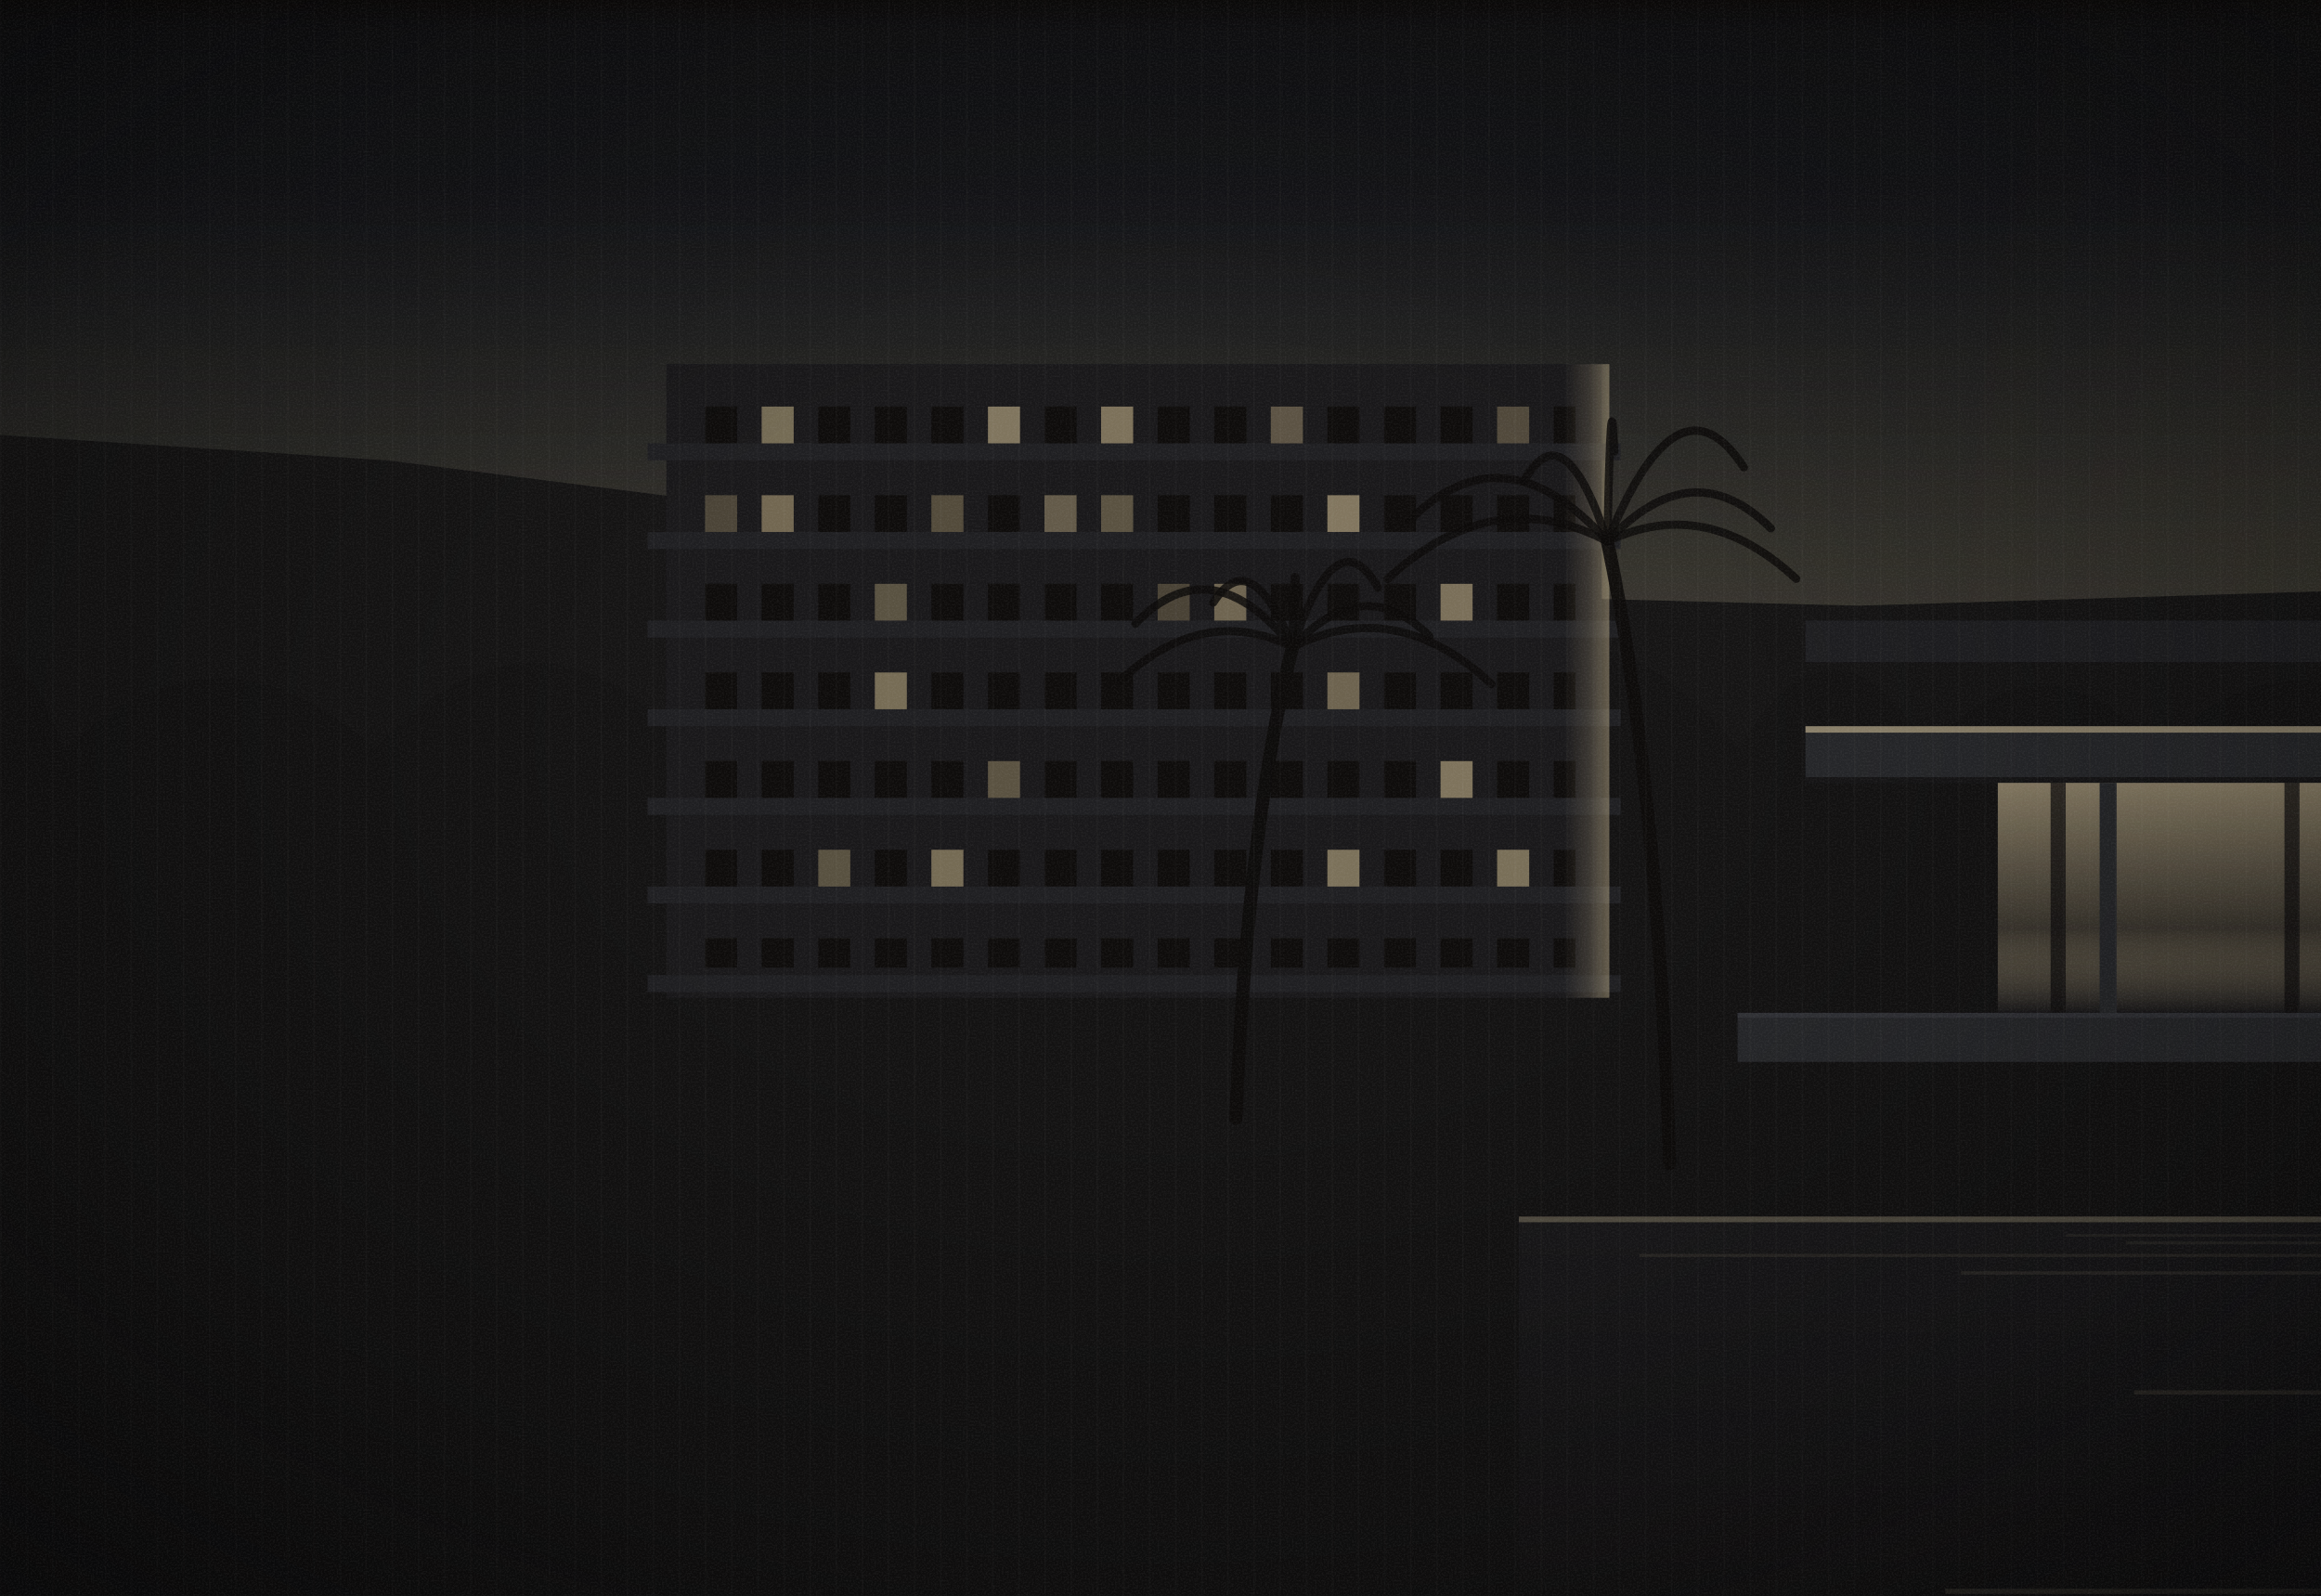
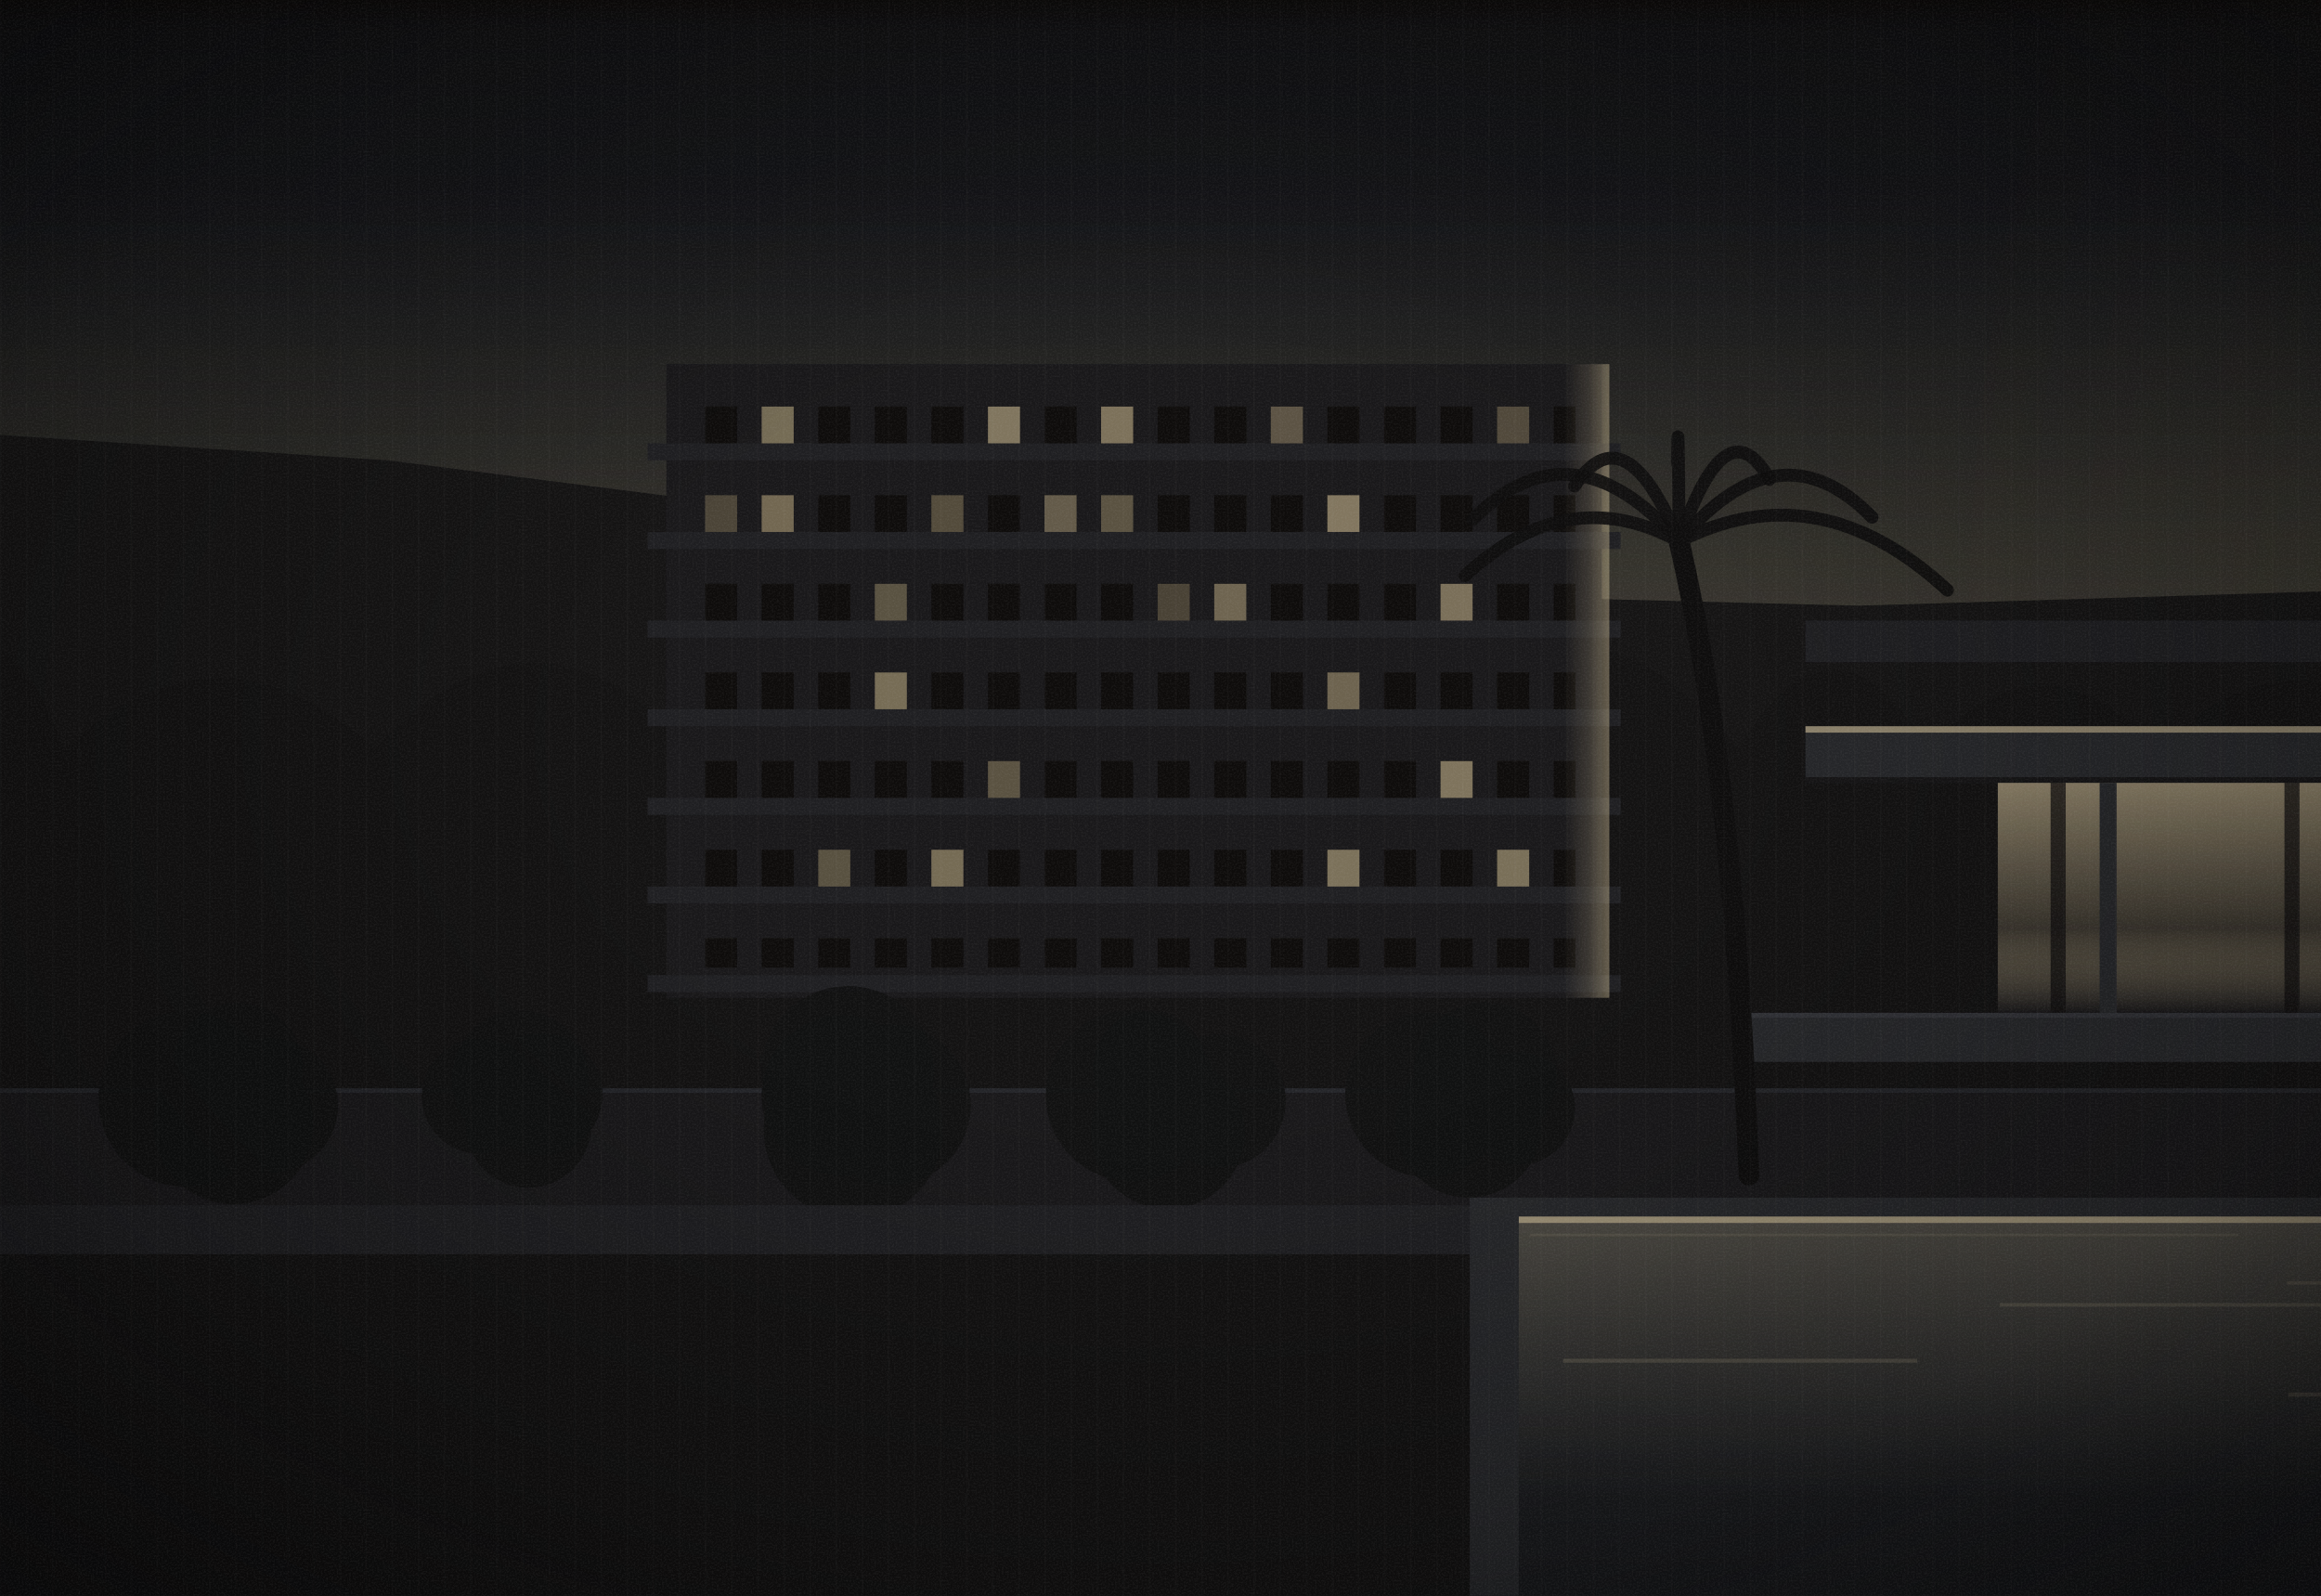
<svg xmlns="http://www.w3.org/2000/svg" width="1600" height="1100" viewBox="0 0 1600 1100" preserveAspectRatio="xMidYMid slice" role="img" aria-labelledby="luxofy-gallery-02-title">
  <defs>
    <linearGradient id="luxofy-gallery-02-ground" gradientUnits="userSpaceOnUse" x1="0" y1="820" x2="0" y2="2900">
      <stop offset="0" stop-color="#0e0f12" />
      <stop offset="0.42" stop-color="#131418" />
      <stop offset="1" stop-color="#131418" />
    </linearGradient>
    <pattern id="luxofy-gallery-02-winblk" x="182" y="670" width="30" height="47" patternUnits="userSpaceOnUse">
      <rect x="6.5" y="12.5" width="17" height="22" fill="#060607" fill-opacity="0.9" />
    </pattern>
    <linearGradient id="luxofy-gallery-02-blkrim" gradientUnits="userSpaceOnUse" x1="644" y1="0" x2="668" y2="0">
      <stop offset="0" stop-color="#e5d3a8" stop-opacity="0" />
      <stop offset="0.55" stop-color="#e5d3a8" stop-opacity="0.16" />
      <stop offset="1" stop-color="#e5d3a8" stop-opacity="0.4" />
    </linearGradient>
    <linearGradient id="luxofy-gallery-02-interior" gradientUnits="userSpaceOnUse" x1="0" y1="876" x2="0" y2="1004">
      <stop offset="0" stop-color="#e5d3a8" stop-opacity="0.624" />
      <stop offset="0.65" stop-color="#e5d3a8" stop-opacity="0.2" />
      <stop offset="1" stop-color="#131418" stop-opacity="0.9" />
    </linearGradient>
    <linearGradient id="luxofy-gallery-02-stonerim" gradientUnits="userSpaceOnUse" x1="1576" y1="0" x2="1602" y2="0">
      <stop offset="0" stop-color="#e5d3a8" stop-opacity="0" />
      <stop offset="0.55" stop-color="#e5d3a8" stop-opacity="0.248" />
      <stop offset="1" stop-color="#e5d3a8" stop-opacity="0.62" />
    </linearGradient>
    <clipPath id="luxofy-gallery-02-poolclip">
      <rect x="620" y="1112" width="1320" height="408" />
    </clipPath>
    <linearGradient id="luxofy-gallery-02-pool" gradientUnits="userSpaceOnUse" x1="0" y1="1112" x2="0" y2="1520">
-       <stop offset="0" stop-color="#131418" stop-opacity="1" />
-       <stop offset="0.5" stop-color="#0e0f12" stop-opacity="1" />
-       <stop offset="1" stop-color="#0a0a0c" stop-opacity="1" />
+       <stop offset="0" stop-color="#1c2026" stop-opacity="1" />
+       <stop offset="0.42" stop-color="#14171c" stop-opacity="1" />
+       <stop offset="1" stop-color="#0b0c10" stop-opacity="1" />
+     </linearGradient>
+     <linearGradient id="luxofy-gallery-02-sheen" gradientUnits="userSpaceOnUse" x1="0" y1="1112" x2="0" y2="1262">
+       <stop offset="0" stop-color="#e5d3a8" stop-opacity="0.22" />
+       <stop offset="1" stop-color="#e5d3a8" stop-opacity="0" />
+     </linearGradient>
+     <linearGradient id="luxofy-gallery-02-approach" gradientUnits="userSpaceOnUse" x1="0" y1="1150" x2="0" y2="1600">
+       <stop offset="0" stop-color="#191b20" stop-opacity="0.5" />
+       <stop offset="0.55" stop-color="#212429" stop-opacity="0.85" />
+       <stop offset="1" stop-color="#2b2f36" stop-opacity="0.9" />
    </linearGradient>
    <linearGradient id="luxofy-gallery-02-sky" gradientUnits="userSpaceOnUse" x1="0" y1="0" x2="0" y2="1100">
      <stop offset="0" stop-color="#060607" />
      <stop offset="0.02" stop-color="#0a0c11" />
      <stop offset="0.417" stop-color="#151b23" />
      <stop offset="1" stop-color="#090a0d" />
    </linearGradient>
    <radialGradient id="luxofy-gallery-02-glow" gradientUnits="userSpaceOnUse" cx="2789" cy="440.8" r="1472">
      <stop offset="0" stop-color="#c9a961" stop-opacity="0.26" />
      <stop offset="0.3" stop-color="#c9a961" stop-opacity="0.109" />
      <stop offset="0.66" stop-color="#c9a961" stop-opacity="0.031" />
      <stop offset="1" stop-color="#c9a961" stop-opacity="0" />
    </radialGradient>
    <linearGradient id="luxofy-gallery-02-haze" gradientUnits="userSpaceOnUse" x1="0" y1="129" x2="0" y2="635">
      <stop offset="0" stop-color="#c9a961" stop-opacity="0" />
      <stop offset="0.62" stop-color="#c9a961" stop-opacity="0.18" />
      <stop offset="0.82" stop-color="#c9a961" stop-opacity="0.09" />
      <stop offset="1" stop-color="#c9a961" stop-opacity="0" />
    </linearGradient>
    <pattern id="luxofy-gallery-02-grid" width="18" height="18" patternUnits="userSpaceOnUse">
      <rect x="0" y="0" width="1" height="18" fill="#f5f3ee" fill-opacity="0.5" />
    </pattern>
    <radialGradient id="luxofy-gallery-02-vignette" cx="0.5" cy="0.46" r="0.78">
      <stop offset="0.3" stop-color="#000000" stop-opacity="0" />
      <stop offset="0.68" stop-color="#000000" stop-opacity="0.26" />
      <stop offset="1" stop-color="#060607" stop-opacity="0.82" />
    </radialGradient>
    <filter id="luxofy-gallery-02-grain" x="-2%" y="-2%" width="104%" height="104%" color-interpolation-filters="sRGB">
      <feTurbulence type="fractalNoise" baseFrequency="0.82" numOctaves="3" seed="11" stitchTiles="stitch" result="noise" />
      <feColorMatrix in="noise" type="matrix" values="0 0 0 0 1 0 0 0 0 1 0 0 0 0 1 0.9 0 0 0 -0.36" />
    </filter>
  </defs>
  <rect x="0" y="0" width="1600" height="1100" fill="url(#luxofy-gallery-02-sky)" />
  <rect x="0" y="0" width="1600" height="1100" fill="url(#luxofy-gallery-02-glow)" />
  <rect x="0" y="0" width="1600" height="1100" fill="url(#luxofy-gallery-02-haze)" />
  <g transform="translate(241 -607) scale(1.3)">
-     <polygon points="-1800,710.58 -1540,708.51 -1280,714.14 -1020,704.06 -760,679.02 -500,677.03 -240,694 20,711.04 280,743.98 540,781.35 800,788.11 1060,780.06 1320,779.1 1580,769.57 1840,762.42 2100,780.05 2360,793.34 2620,782.08 2880,767.79 3140,744.82 3400,703.44 3660,679.48 3920,684.31 4180,689.04 4440,697.94 4660,2900 -1800,2900" fill="#0e0f12" />
+     <polygon points="-1800,710.6 -1540,708.5 -1280,714.1 -1020,704.1 -760,679 -500,677 -240,694 20,711 280,744 540,781.4 800,788.1 1060,780.1 1320,779.1 1580,769.6 1840,762.4 2100,780.1 2360,793.3 2620,782.1 2880,767.8 3140,744.8 3400,703.4 3660,679.5 3920,684.3 4180,689 4440,697.9 4660,2900 -1800,2900" fill="#0e0f12" />
    <rect x="-1800" y="820" width="6200" height="2080" fill="url(#luxofy-gallery-02-ground)" />
-     <path d="M -1800 864 q 80.14 -73.52 160.28 0 q 74.46 -51.75 148.93 0 q 76.5 -73.37 152.99 0 q 64.57 -59.46 129.15 0 q 69.73 -81.1 139.45 0 q 61.6 -91.6 123.21 0 q 54.52 -68.35 109.04 0 q 86.03 -70.49 172.06 0 q 48.55 -94.39 97.1 0 q 40.4 -70.75 80.8 0 q 76.59 -47.43 153.17 0 q 51.37 -85.23 102.74 0 q 39.83 -106.25 79.66 0 q 82.41 -74.98 164.82 0 q 84.51 -91.24 169.01 0 q 46.67 -47.56 93.35 0 q 63.65 -53.16 127.31 0 q 77.12 -78.81 154.23 0 q 89.71 -109.39 179.41 0 q 50.12 -84.11 100.23 0 q 60.67 -67.2 121.34 0 q 74.9 -72.62 149.8 0 q 89.75 -81.01 179.5 0 q 83.33 -64.97 166.67 0 q 54.47 -63.52 108.93 0 q 60.23 -92.07 120.45 0 q 43.86 -62.58 87.72 0 q 45.8 -81.35 91.6 0 q 48.66 -97.35 97.33 0 q 52.15 -47.65 104.31 0 q 53.32 -91.65 106.64 0 q 43.02 -90.35 86.03 0 q 67.37 -79.09 134.74 0 q 64.11 -55.46 128.23 0 q 80.27 -54.57 160.53 0 q 57.15 -54.12 114.31 0 q 68.75 -83.75 137.5 0 q 43.92 -101.12 87.83 0 q 75.22 -72.99 150.44 0 q 83.86 -96.86 167.72 0 q 52.35 -95.11 104.7 0 q 89.9 -65.17 179.8 0 q 43.93 -63.95 87.85 0 q 66.77 -110.29 133.54 0 q 75.15 -71.26 150.3 0 q 84.04 -98.67 168.07 0 q 70.63 -66.91 141.26 0 q 73.55 -53.55 147.1 0 L 4451.19 1324 L -1800 1324 Z" fill="#0c0d10" />
+     <path d="M -1800 864 q 80.1 -73.5 160.3 0 q 74.5 -51.7 148.9 0 q 76.5 -73.4 153 0 q 64.6 -59.5 129.1 0 q 69.7 -81.1 139.5 0 q 61.6 -91.6 123.2 0 q 54.5 -68.3 109 0 q 86 -70.5 172.1 0 q 48.5 -94.4 97.1 0 q 40.4 -70.7 80.8 0 q 76.6 -47.4 153.2 0 q 51.4 -85.2 102.7 0 q 39.8 -106.2 79.7 0 q 82.4 -75 164.8 0 q 84.5 -91.2 169 0 q 46.7 -47.6 93.3 0 q 63.7 -53.2 127.3 0 q 77.1 -78.8 154.2 0 q 89.7 -109.4 179.4 0 q 50.1 -84.1 100.2 0 q 60.7 -67.2 121.3 0 q 74.9 -72.6 149.8 0 q 89.7 -81 179.5 0 q 83.3 -65 166.7 0 q 54.5 -63.5 108.9 0 q 60.2 -92.1 120.5 0 q 43.9 -62.6 87.7 0 q 45.8 -81.3 91.6 0 q 48.7 -97.3 97.3 0 q 52.2 -47.6 104.3 0 q 53.3 -91.7 106.6 0 q 43 -90.4 86 0 q 67.4 -79.1 134.7 0 q 64.1 -55.5 128.2 0 q 80.3 -54.6 160.5 0 q 57.2 -54.1 114.3 0 q 68.7 -83.8 137.5 0 q 43.9 -101.1 87.8 0 q 75.2 -73 150.4 0 q 83.9 -96.9 167.7 0 q 52.3 -95.1 104.7 0 q 89.9 -65.2 179.8 0 q 43.9 -64 87.9 0 q 66.8 -110.3 133.5 0 q 75.1 -71.3 150.3 0 q 84 -98.7 168.1 0 q 70.6 -66.9 141.3 0 q 73.5 -53.6 147.1 0 L 4451.2 1324 L -1800 1324 Z" fill="#0c0d10" />
    <rect x="168" y="660" width="496" height="336" fill="#131418" />
    <rect x="182" y="670" width="468" height="310" fill="url(#luxofy-gallery-02-winblk)" />
    <rect x="218.5" y="682.5" width="17" height="22" fill="#e5d3a8" fill-opacity="0.482" />
    <rect x="338.5" y="682.5" width="17" height="22" fill="#e5d3a8" fill-opacity="0.535" />
    <rect x="398.5" y="682.5" width="17" height="22" fill="#e5d3a8" fill-opacity="0.514" />
    <rect x="488.5" y="682.5" width="17" height="22" fill="#e5d3a8" fill-opacity="0.368" />
    <rect x="608.5" y="682.5" width="17" height="22" fill="#e5d3a8" fill-opacity="0.309" />
    <rect x="188.5" y="729.5" width="17" height="22" fill="#e5d3a8" fill-opacity="0.285" />
    <rect x="218.5" y="729.5" width="17" height="22" fill="#e5d3a8" fill-opacity="0.462" />
    <rect x="308.5" y="729.5" width="17" height="22" fill="#e5d3a8" fill-opacity="0.318" />
    <rect x="368.5" y="729.5" width="17" height="22" fill="#e5d3a8" fill-opacity="0.4" />
    <rect x="398.5" y="729.5" width="17" height="22" fill="#e5d3a8" fill-opacity="0.353" />
    <rect x="518.5" y="729.5" width="17" height="22" fill="#e5d3a8" fill-opacity="0.54" />
    <rect x="278.5" y="776.5" width="17" height="22" fill="#e5d3a8" fill-opacity="0.351" />
    <rect x="428.5" y="776.5" width="17" height="22" fill="#e5d3a8" fill-opacity="0.276" />
    <rect x="458.5" y="776.5" width="17" height="22" fill="#e5d3a8" fill-opacity="0.446" />
    <rect x="578.5" y="776.5" width="17" height="22" fill="#e5d3a8" fill-opacity="0.505" />
    <rect x="278.5" y="823.5" width="17" height="22" fill="#e5d3a8" fill-opacity="0.484" />
    <rect x="518.5" y="823.5" width="17" height="22" fill="#e5d3a8" fill-opacity="0.442" />
    <rect x="338.5" y="870.5" width="17" height="22" fill="#e5d3a8" fill-opacity="0.353" />
    <rect x="578.5" y="870.5" width="17" height="22" fill="#e5d3a8" fill-opacity="0.525" />
    <rect x="248.5" y="917.5" width="17" height="22" fill="#e5d3a8" fill-opacity="0.346" />
    <rect x="308.5" y="917.5" width="17" height="22" fill="#e5d3a8" fill-opacity="0.48" />
    <rect x="518.5" y="917.5" width="17" height="22" fill="#e5d3a8" fill-opacity="0.513" />
    <rect x="608.5" y="917.5" width="17" height="22" fill="#e5d3a8" fill-opacity="0.503" />
    <rect x="158" y="702" width="516" height="9" fill="#191b20" />
    <rect x="158" y="749" width="516" height="9" fill="#191b20" />
    <rect x="158" y="796" width="516" height="9" fill="#191b20" />
    <rect x="158" y="843" width="516" height="9" fill="#191b20" />
    <rect x="158" y="890" width="516" height="9" fill="#191b20" />
    <rect x="158" y="937" width="516" height="9" fill="#191b20" />
    <rect x="158" y="984" width="516" height="9" fill="#191b20" />
    <rect x="644" y="660" width="24" height="336" fill="url(#luxofy-gallery-02-blkrim)" />
    <rect x="874" y="876" width="708" height="128" fill="url(#luxofy-gallery-02-interior)" />
    <rect x="902" y="878" width="8" height="126" fill="#0a0a0c" fill-opacity="0.75" />
    <rect x="1026" y="878" width="8" height="126" fill="#0a0a0c" fill-opacity="0.75" />
    <rect x="1150" y="878" width="8" height="126" fill="#0a0a0c" fill-opacity="0.75" />
    <rect x="1274" y="878" width="8" height="126" fill="#0a0a0c" fill-opacity="0.75" />
    <rect x="1398" y="878" width="8" height="126" fill="#0a0a0c" fill-opacity="0.75" />
    <rect x="1522" y="878" width="8" height="126" fill="#0a0a0c" fill-opacity="0.75" />
    <rect x="1412" y="782" width="190" height="222" fill="#191b20" />
    <rect x="1412" y="782" width="190" height="3" fill="#3a3f47" fill-opacity="0.5" />
    <rect x="1576" y="782" width="26" height="222" fill="url(#luxofy-gallery-02-stonerim)" />
    <rect x="772" y="796" width="620" height="22" fill="#191b20" />
    <rect x="772" y="852" width="994" height="30" fill="#212429" />
    <rect x="772" y="852" width="994" height="3.4" fill="#e5d3a8" fill-opacity="0.55" />
    <rect x="772" y="879" width="994" height="3" fill="#060607" fill-opacity="0.6" />
    <rect x="928" y="882" width="9" height="122" fill="#212429" />
    <rect x="1160" y="882" width="9" height="122" fill="#212429" />
    <rect x="1392" y="882" width="9" height="122" fill="#212429" />
    <rect x="1624" y="882" width="9" height="122" fill="#212429" />
    <rect x="736" y="1004" width="1064" height="26" fill="#212429" />
    <rect x="736" y="1004" width="1064" height="2.6" fill="#3a3f47" fill-opacity="0.45" />
+     <rect x="-1800" y="1044" width="6200" height="68" fill="#131418" />
+     <rect x="-1800" y="1044" width="6200" height="2.4" fill="#2b2f36" fill-opacity="0.5" />
+     <circle cx="-233.9" cy="1049.5" r="34.6" fill="#0a0c0e" fill-opacity="0.95" />
+     <circle cx="-251.5" cy="1060.5" r="39.4" fill="#0a0c0e" fill-opacity="0.95" />
+     <circle cx="-269.8" cy="1054.4" r="34" fill="#0a0c0e" fill-opacity="0.95" />
+     <circle cx="-250.5" cy="1032.3" r="34.8" fill="#0a0c0e" fill-opacity="0.95" />
+     <circle cx="-42" cy="1053.2" r="35.8" fill="#0a0c0e" fill-opacity="0.95" />
+     <circle cx="-61.7" cy="1062.8" r="42.6" fill="#0a0c0e" fill-opacity="0.95" />
+     <circle cx="-86.7" cy="1049.7" r="46.5" fill="#0a0c0e" fill-opacity="0.95" />
+     <circle cx="-59.4" cy="1033.5" r="34.8" fill="#0a0c0e" fill-opacity="0.95" />
+     <circle cx="101.5" cy="1047.2" r="32.6" fill="#0a0c0e" fill-opacity="0.95" />
+     <circle cx="94.7" cy="1063.3" r="33.4" fill="#0a0c0e" fill-opacity="0.95" />
+     <circle cx="68.8" cy="1048.1" r="30.5" fill="#0a0c0e" fill-opacity="0.95" />
+     <circle cx="90.5" cy="1039.3" r="36.5" fill="#0a0c0e" fill-opacity="0.95" />
+     <circle cx="286.7" cy="1052.8" r="42.7" fill="#0a0c0e" fill-opacity="0.95" />
+     <circle cx="267.2" cy="1065.8" r="47.6" fill="#0a0c0e" fill-opacity="0.95" />
+     <circle cx="261.1" cy="1047.9" r="42.6" fill="#0a0c0e" fill-opacity="0.95" />
+     <circle cx="264.3" cy="1035.7" r="45.9" fill="#0a0c0e" fill-opacity="0.95" />
+     <circle cx="461" cy="1050.8" r="35.4" fill="#0a0c0e" fill-opacity="0.95" />
+     <circle cx="433.9" cy="1066.9" r="41" fill="#0a0c0e" fill-opacity="0.95" />
+     <circle cx="414.6" cy="1047.9" r="45.4" fill="#0a0c0e" fill-opacity="0.95" />
+     <circle cx="424.2" cy="1033" r="30.2" fill="#0a0c0e" fill-opacity="0.95" />
+     <circle cx="619.8" cy="1054.7" r="30" fill="#0a0c0e" fill-opacity="0.95" />
+     <circle cx="593.4" cy="1063" r="38.9" fill="#0a0c0e" fill-opacity="0.95" />
+     <circle cx="571.6" cy="1047.5" r="43.6" fill="#0a0c0e" fill-opacity="0.95" />
+     <circle cx="602.1" cy="1036.8" r="38.2" fill="#0a0c0e" fill-opacity="0.95" />
+     <circle cx="1819.1" cy="1047.8" r="46" fill="#0a0c0e" fill-opacity="0.95" />
+     <circle cx="1801.2" cy="1059.8" r="39.5" fill="#0a0c0e" fill-opacity="0.95" />
+     <circle cx="1790.6" cy="1047.6" r="44.7" fill="#0a0c0e" fill-opacity="0.95" />
+     <circle cx="1801.6" cy="1043.3" r="41.9" fill="#0a0c0e" fill-opacity="0.95" />
+     <circle cx="1977.4" cy="1050.9" r="43.9" fill="#0a0c0e" fill-opacity="0.95" />
+     <circle cx="1960.9" cy="1061.6" r="44.3" fill="#0a0c0e" fill-opacity="0.95" />
+     <circle cx="1948.8" cy="1050.6" r="36" fill="#0a0c0e" fill-opacity="0.95" />
+     <circle cx="1961.8" cy="1041.7" r="45" fill="#0a0c0e" fill-opacity="0.95" />
+     <circle cx="2165.8" cy="1049.7" r="35.2" fill="#0a0c0e" fill-opacity="0.95" />
+     <circle cx="2143.9" cy="1064.7" r="44.7" fill="#0a0c0e" fill-opacity="0.95" />
+     <circle cx="2117.2" cy="1046.5" r="43.1" fill="#0a0c0e" fill-opacity="0.95" />
+     <circle cx="2150.4" cy="1035.2" r="40.6" fill="#0a0c0e" fill-opacity="0.95" />
+     <circle cx="2316.4" cy="1048.4" r="45.4" fill="#0a0c0e" fill-opacity="0.95" />
+     <circle cx="2299.6" cy="1059.4" r="33.7" fill="#0a0c0e" fill-opacity="0.95" />
+     <circle cx="2279.5" cy="1054.3" r="43.7" fill="#0a0c0e" fill-opacity="0.95" />
+     <circle cx="2301.2" cy="1032.7" r="45.8" fill="#0a0c0e" fill-opacity="0.95" />
+     <circle cx="2496.9" cy="1046.2" r="39.4" fill="#0a0c0e" fill-opacity="0.95" />
+     <circle cx="2482.9" cy="1062.1" r="36.7" fill="#0a0c0e" fill-opacity="0.95" />
+     <circle cx="2469.1" cy="1050.7" r="41.6" fill="#0a0c0e" fill-opacity="0.95" />
+     <circle cx="2485.1" cy="1039" r="42.3" fill="#0a0c0e" fill-opacity="0.95" />
+     <rect x="-1800" y="1106" width="6200" height="26" fill="#191b20" />
+     <rect x="594" y="1102" width="1372" height="448" fill="#212429" />
    <rect x="620" y="1112" width="1320" height="408" fill="url(#luxofy-gallery-02-pool)" />
-     <g transform="translate(0 1801.44) scale(1 -0.62)" opacity="0.26" clip-path="url(#luxofy-gallery-02-poolclip)">
-       <rect x="772" y="852" width="994" height="30" fill="#e5d3a8" fill-opacity="0.5" />
-       <rect x="874" y="876" width="708" height="128" fill="#e5d3a8" fill-opacity="0.5" />
-       <rect x="1412" y="782" width="190" height="222" fill="#2b2f36" />
+     <g transform="translate(0 1801.4) scale(1 -0.6)" opacity="0.6" clip-path="url(#luxofy-gallery-02-poolclip)">
+       <rect x="772" y="852" width="994" height="30" fill="#e5d3a8" fill-opacity="0.85" />
+       <rect x="874" y="876" width="708" height="128" fill="#e5d3a8" fill-opacity="0.8" />
+       <rect x="1412" y="782" width="190" height="222" fill="#3a3f47" />
+       <rect x="168" y="660" width="496" height="336" fill="#2b2f36" />
    </g>
    <g clip-path="url(#luxofy-gallery-02-poolclip)">
-       <rect x="1104.02" y="1120" width="219.61" height="1.2" fill="#e5d3a8" fill-opacity="0.07" />
-       <rect x="910.26" y="1121.31" width="304.83" height="1.33" fill="#e5d3a8" fill-opacity="0.078" />
-       <rect x="942.06" y="1125.26" width="427.07" height="1.46" fill="#e5d3a8" fill-opacity="0.085" />
-       <rect x="683.99" y="1131.83" width="401.24" height="1.59" fill="#e5d3a8" fill-opacity="0.093" />
-       <rect x="854.53" y="1141.04" width="411.84" height="1.72" fill="#e5d3a8" fill-opacity="0.101" />
-       <rect x="1534.54" y="1152.87" width="376.94" height="1.85" fill="#e5d3a8" fill-opacity="0.108" />
-       <rect x="1332" y="1167.34" width="292.71" height="1.98" fill="#e5d3a8" fill-opacity="0.116" />
-       <rect x="1180.03" y="1184.43" width="506.85" height="2.11" fill="#e5d3a8" fill-opacity="0.124" />
-       <rect x="946.33" y="1204.15" width="315.62" height="2.24" fill="#e5d3a8" fill-opacity="0.131" />
-       <rect x="1263.37" y="1226.51" width="412.92" height="2.36" fill="#e5d3a8" fill-opacity="0.139" />
-       <rect x="1201.34" y="1251.49" width="396.5" height="2.49" fill="#e5d3a8" fill-opacity="0.146" />
-       <rect x="1178.32" y="1279.1" width="568.52" height="2.62" fill="#e5d3a8" fill-opacity="0.154" />
-       <rect x="846.1" y="1309.34" width="558.95" height="2.75" fill="#e5d3a8" fill-opacity="0.162" />
-       <rect x="720.35" y="1342.21" width="195.42" height="2.88" fill="#e5d3a8" fill-opacity="0.169" />
-       <rect x="817.42" y="1377.72" width="250.06" height="3.01" fill="#e5d3a8" fill-opacity="0.177" />
-       <rect x="1327.47" y="1415.85" width="221.22" height="3.14" fill="#e5d3a8" fill-opacity="0.185" />
-       <rect x="1357.27" y="1456.61" width="259.02" height="3.27" fill="#e5d3a8" fill-opacity="0.192" />
-       <rect x="686.44" y="1500" width="386.33" height="3.4" fill="#e5d3a8" fill-opacity="0.2" />
+       <rect x="1276.1" y="1120" width="601.2" height="1.2" fill="#e5d3a8" fill-opacity="0.091" />
+       <rect x="626" y="1121.1" width="375.4" height="1.3" fill="#e5d3a8" fill-opacity="0.1" />
+       <rect x="1578.7" y="1124.2" width="350.9" height="1.4" fill="#e5d3a8" fill-opacity="0.109" />
+       <rect x="1180.6" y="1129.5" width="515.1" height="1.5" fill="#e5d3a8" fill-opacity="0.118" />
+       <rect x="1413" y="1136.8" width="494" height="1.7" fill="#e5d3a8" fill-opacity="0.127" />
+       <rect x="1027.3" y="1146.3" width="456.5" height="1.8" fill="#e5d3a8" fill-opacity="0.135" />
+       <rect x="875" y="1157.9" width="565.3" height="1.9" fill="#e5d3a8" fill-opacity="0.144" />
+       <rect x="1177.8" y="1171.6" width="530.5" height="2" fill="#e5d3a8" fill-opacity="0.153" />
+       <rect x="643.5" y="1187.4" width="187.7" height="2.1" fill="#e5d3a8" fill-opacity="0.162" />
+       <rect x="1028" y="1205.3" width="586.2" height="2.2" fill="#e5d3a8" fill-opacity="0.171" />
+       <rect x="1628.6" y="1225.3" width="160.5" height="2.4" fill="#e5d3a8" fill-opacity="0.18" />
+       <rect x="1245.1" y="1247.4" width="492.9" height="2.5" fill="#e5d3a8" fill-opacity="0.189" />
+       <rect x="1112.2" y="1271.6" width="478.9" height="2.6" fill="#e5d3a8" fill-opacity="0.198" />
+       <rect x="1213.4" y="1297.9" width="471.5" height="2.7" fill="#e5d3a8" fill-opacity="0.207" />
+       <rect x="735.4" y="1326.3" width="582.3" height="2.8" fill="#e5d3a8" fill-opacity="0.216" />
+       <rect x="1274.9" y="1356.8" width="341.6" height="2.9" fill="#e5d3a8" fill-opacity="0.224" />
+       <rect x="893" y="1389.5" width="475.3" height="3.1" fill="#e5d3a8" fill-opacity="0.233" />
+       <rect x="1341.4" y="1424.2" width="346.9" height="3.2" fill="#e5d3a8" fill-opacity="0.242" />
+       <rect x="1328.3" y="1461.1" width="511.8" height="3.3" fill="#e5d3a8" fill-opacity="0.251" />
+       <rect x="654.6" y="1500" width="333.8" height="3.4" fill="#e5d3a8" fill-opacity="0.26" />
    </g>
-     <rect x="620" y="1112" width="1320" height="3" fill="#e5d3a8" fill-opacity="0.3" />
-     <rect x="530" y="1520" width="1500" height="24" fill="#212429" />
-     <path d="M 700 1084 Q 693.4 879.4 667 754" stroke="#060607" stroke-width="7" fill="none" stroke-linecap="round" stroke-opacity="0.92" />
-     <path d="M 667 754 Q 606.33 722.13 550.32 774.03" stroke="#060607" stroke-width="4.34" fill="none" stroke-linecap="round" stroke-opacity="0.828" />
-     <path d="M 667 754 Q 612.1 692.51 561.43 743.51" stroke="#060607" stroke-width="4.34" fill="none" stroke-linecap="round" stroke-opacity="0.828" />
-     <path d="M 667 754 Q 643.9 683.49 622.57 722.28" stroke="#060607" stroke-width="4.34" fill="none" stroke-linecap="round" stroke-opacity="0.828" />
-     <path d="M 667 754 Q 668.87 658.53 670.6 706.28" stroke="#060607" stroke-width="4.34" fill="none" stroke-linecap="round" stroke-opacity="0.828" />
-     <path d="M 667 754 Q 704.61 661.4 739.33 714.74" stroke="#060607" stroke-width="4.34" fill="none" stroke-linecap="round" stroke-opacity="0.828" />
-     <path d="M 667 754 Q 712.07 705.76 753.68 747.09" stroke="#060607" stroke-width="4.34" fill="none" stroke-linecap="round" stroke-opacity="0.828" />
-     <path d="M 667 754 Q 719.04 729.19 767.07 773.86" stroke="#060607" stroke-width="4.34" fill="none" stroke-linecap="round" stroke-opacity="0.828" />
-     <path d="M 1868 1076 Q 1874.27 832.96 1899.36 684" stroke="#060607" stroke-width="7" fill="none" stroke-linecap="round" stroke-opacity="0.92" />
-     <path d="M 1899.36 684 Q 1811.57 636.6 1730.53 711.65" stroke="#060607" stroke-width="4.34" fill="none" stroke-linecap="round" stroke-opacity="0.828" />
-     <path d="M 1899.36 684 Q 1834.76 613.49 1775.13 673.06" stroke="#060607" stroke-width="4.34" fill="none" stroke-linecap="round" stroke-opacity="0.828" />
-     <path d="M 1899.36 684 Q 1870.82 595.93 1844.48 644.28" stroke="#060607" stroke-width="4.34" fill="none" stroke-linecap="round" stroke-opacity="0.828" />
-     <path d="M 1899.36 684 Q 1898.97 565.62 1898.61 624.81" stroke="#060607" stroke-width="4.34" fill="none" stroke-linecap="round" stroke-opacity="0.828" />
-     <path d="M 1899.36 684 Q 1938.25 582.43 1974.15 640.11" stroke="#060607" stroke-width="4.34" fill="none" stroke-linecap="round" stroke-opacity="0.828" />
-     <path d="M 1899.36 684 Q 1970.04 602.41 2035.28 668.69" stroke="#060607" stroke-width="4.34" fill="none" stroke-linecap="round" stroke-opacity="0.828" />
-     <path d="M 1899.36 684 Q 1990.01 633.54 2073.69 710.99" stroke="#060607" stroke-width="4.34" fill="none" stroke-linecap="round" stroke-opacity="0.828" />
-     <path d="M 2064 1112 Q 2060.57 934.68 2046.84 826" stroke="#060607" stroke-width="7" fill="none" stroke-linecap="round" stroke-opacity="0.92" />
-     <path d="M 2046.84 826 Q 2001.58 805.79 1959.8 844.78" stroke="#060607" stroke-width="4.34" fill="none" stroke-linecap="round" stroke-opacity="0.828" />
-     <path d="M 2046.84 826 Q 1999.52 767.29 1955.84 812.77" stroke="#060607" stroke-width="4.34" fill="none" stroke-linecap="round" stroke-opacity="0.828" />
-     <path d="M 2046.84 826 Q 2016.31 752.97 1988.12 795.36" stroke="#060607" stroke-width="4.34" fill="none" stroke-linecap="round" stroke-opacity="0.828" />
-     <path d="M 2046.84 826 Q 2047.44 751.66 2048 788.83" stroke="#060607" stroke-width="4.34" fill="none" stroke-linecap="round" stroke-opacity="0.828" />
-     <path d="M 2046.84 826 Q 2076.84 749.12 2104.53 792.97" stroke="#060607" stroke-width="4.34" fill="none" stroke-linecap="round" stroke-opacity="0.828" />
-     <path d="M 2046.84 826 Q 2098.34 769.97 2145.88 817.41" stroke="#060607" stroke-width="4.34" fill="none" stroke-linecap="round" stroke-opacity="0.828" />
-     <path d="M 2046.84 826 Q 2101.95 799.09 2152.83 846.36" stroke="#060607" stroke-width="4.34" fill="none" stroke-linecap="round" stroke-opacity="0.828" />
-     <path d="M 470 1060 Q 476 905 500 810" stroke="#060607" stroke-width="7" fill="none" stroke-linecap="round" stroke-opacity="0.92" />
-     <path d="M 500 810 Q 452.7 786.91 409.04 827.48" stroke="#060607" stroke-width="4.34" fill="none" stroke-linecap="round" stroke-opacity="0.828" />
-     <path d="M 500 810 Q 456.67 755.93 416.68 797.66" stroke="#060607" stroke-width="4.34" fill="none" stroke-linecap="round" stroke-opacity="0.828" />
-     <path d="M 500 810 Q 478.13 754.94 457.93 786.48" stroke="#060607" stroke-width="4.34" fill="none" stroke-linecap="round" stroke-opacity="0.828" />
-     <path d="M 500 810 Q 501.06 754.27 502.05 782.15" stroke="#060607" stroke-width="4.34" fill="none" stroke-linecap="round" stroke-opacity="0.828" />
-     <path d="M 500 810 Q 523.62 739.93 545.42 778.68" stroke="#060607" stroke-width="4.34" fill="none" stroke-linecap="round" stroke-opacity="0.828" />
-     <path d="M 500 810 Q 537.76 769.65 572.62 804.26" stroke="#060607" stroke-width="4.34" fill="none" stroke-linecap="round" stroke-opacity="0.828" />
-     <path d="M 500 810 Q 554.9 782.64 605.58 829.69" stroke="#060607" stroke-width="4.34" fill="none" stroke-linecap="round" stroke-opacity="0.828" />
-     <path d="M 2260 1062 Q 2262.56 863.6 2272.8 742" stroke="#060607" stroke-width="7" fill="none" stroke-linecap="round" stroke-opacity="0.92" />
-     <path d="M 2272.8 742 Q 2202.12 708.24 2136.87 768.92" stroke="#060607" stroke-width="4.34" fill="none" stroke-linecap="round" stroke-opacity="0.828" />
-     <path d="M 2272.8 742 Q 2229.7 696.99 2189.92 736.25" stroke="#060607" stroke-width="4.34" fill="none" stroke-linecap="round" stroke-opacity="0.828" />
-     <path d="M 2272.8 742 Q 2248.77 673.65 2226.59 711.75" stroke="#060607" stroke-width="4.34" fill="none" stroke-linecap="round" stroke-opacity="0.828" />
-     <path d="M 2272.8 742 Q 2273.6 668.29 2274.33 705.15" stroke="#060607" stroke-width="4.34" fill="none" stroke-linecap="round" stroke-opacity="0.828" />
-     <path d="M 2272.8 742 Q 2304.42 662.79 2333.61 708.22" stroke="#060607" stroke-width="4.34" fill="none" stroke-linecap="round" stroke-opacity="0.828" />
-     <path d="M 2272.8 742 Q 2329.19 676.85 2381.24 729.75" stroke="#060607" stroke-width="4.34" fill="none" stroke-linecap="round" stroke-opacity="0.828" />
-     <path d="M 2272.8 742 Q 2327.15 714.02 2377.32 760.54" stroke="#060607" stroke-width="4.34" fill="none" stroke-linecap="round" stroke-opacity="0.828" />
-     <path d="M 1760 1560 Q 1980 1330 2140 1188 L 2360 1188 Q 2140 1350 1980 1560 Z" fill="#212429" fill-opacity="0.7" />
-     <circle cx="1880" cy="1520" r="6" fill="#e5d3a8" fill-opacity="0.52" />
-     <circle cx="1938.33" cy="1466" r="5.5" fill="#e5d3a8" fill-opacity="0.52" />
-     <circle cx="1996.67" cy="1412" r="5" fill="#e5d3a8" fill-opacity="0.52" />
-     <circle cx="2055" cy="1358" r="4.5" fill="#e5d3a8" fill-opacity="0.52" />
-     <circle cx="2113.33" cy="1304" r="4" fill="#e5d3a8" fill-opacity="0.52" />
-     <circle cx="2171.67" cy="1250" r="3.5" fill="#e5d3a8" fill-opacity="0.52" />
-     <circle cx="2230" cy="1196" r="3" fill="#e5d3a8" fill-opacity="0.52" />
+     <rect x="620" y="1112" width="1320" height="150" fill="url(#luxofy-gallery-02-sheen)" />
+     <rect x="620" y="1112" width="1320" height="3.4" fill="#e5d3a8" fill-opacity="0.55" />
+     <rect x="594" y="1520" width="1372" height="30" fill="#212429" />
+     <rect x="594" y="1520" width="1372" height="2.4" fill="#3a3f47" fill-opacity="0.5" />
+     <path d="M 742 1090 Q 734.6 881.7 705 754" stroke="#07080a" stroke-width="11" fill="none" stroke-linecap="round" stroke-opacity="1" />
+     <path d="M 705 754 Q 646 721.8 591.5 772.2" stroke="#07080a" stroke-width="6.8" fill="none" stroke-linecap="round" stroke-opacity="0.9" />
+     <path d="M 705 754 Q 648.1 689.3 595.5 742.4" stroke="#07080a" stroke-width="6.8" fill="none" stroke-linecap="round" stroke-opacity="0.9" />
+     <path d="M 705 754 Q 676.2 684.3 649.6 724.6" stroke="#07080a" stroke-width="6.8" fill="none" stroke-linecap="round" stroke-opacity="0.9" />
+     <path d="M 705 754 Q 704.5 670.8 704.1 712.4" stroke="#07080a" stroke-width="6.8" fill="none" stroke-linecap="round" stroke-opacity="0.9" />
+     <path d="M 705 754 Q 729.9 680.4 752.9 721.1" stroke="#07080a" stroke-width="6.8" fill="none" stroke-linecap="round" stroke-opacity="0.9" />
+     <path d="M 705 754 Q 758.2 690.8 807.3 741.2" stroke="#07080a" stroke-width="6.8" fill="none" stroke-linecap="round" stroke-opacity="0.9" />
+     <path d="M 705 754 Q 779 716.5 847.3 779.9" stroke="#07080a" stroke-width="6.8" fill="none" stroke-linecap="round" stroke-opacity="0.9" />
+     <path d="M 1868 1082 Q 1874.4 835.2 1899.8 684" stroke="#07080a" stroke-width="11" fill="none" stroke-linecap="round" stroke-opacity="1" />
+     <path d="M 1899.8 684 Q 1812.6 645.2 1732.1 720.3" stroke="#07080a" stroke-width="6.8" fill="none" stroke-linecap="round" stroke-opacity="0.9" />
+     <path d="M 1899.8 684 Q 1848.1 627.4 1800.4 675.1" stroke="#07080a" stroke-width="6.8" fill="none" stroke-linecap="round" stroke-opacity="0.9" />
+     <path d="M 1899.8 684 Q 1865.4 576.1 1833.6 635.2" stroke="#07080a" stroke-width="6.8" fill="none" stroke-linecap="round" stroke-opacity="0.9" />
+     <path d="M 1899.8 684 Q 1898.8 577.2 1897.9 630.6" stroke="#07080a" stroke-width="6.8" fill="none" stroke-linecap="round" stroke-opacity="0.9" />
+     <path d="M 1899.8 684 Q 1936.5 595.1 1970.3 646.5" stroke="#07080a" stroke-width="6.8" fill="none" stroke-linecap="round" stroke-opacity="0.9" />
+     <path d="M 1899.8 684 Q 1960.3 614.4 2016.1 671.1" stroke="#07080a" stroke-width="6.8" fill="none" stroke-linecap="round" stroke-opacity="0.9" />
+     <path d="M 1899.8 684 Q 1967.7 648.3 2030.3 706.3" stroke="#07080a" stroke-width="6.8" fill="none" stroke-linecap="round" stroke-opacity="0.9" />
+     <path d="M 2072 1112 Q 2068.5 931 2054.5 820" stroke="#07080a" stroke-width="11" fill="none" stroke-linecap="round" stroke-opacity="1" />
+     <path d="M 2054.5 820 Q 1989.1 789.4 1928.8 845.6" stroke="#07080a" stroke-width="6.8" fill="none" stroke-linecap="round" stroke-opacity="0.9" />
+     <path d="M 2054.5 820 Q 1999.3 759.7 1948.4 810.6" stroke="#07080a" stroke-width="6.8" fill="none" stroke-linecap="round" stroke-opacity="0.9" />
+     <path d="M 2054.5 820 Q 2022.5 739.8 1993 785.8" stroke="#07080a" stroke-width="6.8" fill="none" stroke-linecap="round" stroke-opacity="0.9" />
+     <path d="M 2054.5 820 Q 2057 750.6 2059.3 785.3" stroke="#07080a" stroke-width="6.8" fill="none" stroke-linecap="round" stroke-opacity="0.9" />
+     <path d="M 2054.5 820 Q 2076.9 754.5 2097.5 790.8" stroke="#07080a" stroke-width="6.8" fill="none" stroke-linecap="round" stroke-opacity="0.9" />
+     <path d="M 2054.5 820 Q 2099.9 763.3 2141.8 807.1" stroke="#07080a" stroke-width="6.8" fill="none" stroke-linecap="round" stroke-opacity="0.9" />
+     <path d="M 2054.5 820 Q 2121.4 782.5 2183.1 839.6" stroke="#07080a" stroke-width="6.8" fill="none" stroke-linecap="round" stroke-opacity="0.9" />
+     <path d="M 2276 1064 Q 2279.4 850.7 2293.2 720" stroke="#07080a" stroke-width="11" fill="none" stroke-linecap="round" stroke-opacity="1" />
+     <path d="M 2293.2 720 Q 2226.4 686.1 2164.8 743.3" stroke="#07080a" stroke-width="6.8" fill="none" stroke-linecap="round" stroke-opacity="0.9" />
+     <path d="M 2293.2 720 Q 2249.1 664.3 2208.4 707" stroke="#07080a" stroke-width="6.8" fill="none" stroke-linecap="round" stroke-opacity="0.9" />
+     <path d="M 2293.2 720 Q 2260 640 2229.4 686.3" stroke="#07080a" stroke-width="6.8" fill="none" stroke-linecap="round" stroke-opacity="0.9" />
+     <path d="M 2293.2 720 Q 2293.1 636.9 2293 678.4" stroke="#07080a" stroke-width="6.8" fill="none" stroke-linecap="round" stroke-opacity="0.9" />
+     <path d="M 2293.2 720 Q 2322.1 641.3 2348.7 685.6" stroke="#07080a" stroke-width="6.8" fill="none" stroke-linecap="round" stroke-opacity="0.9" />
+     <path d="M 2293.2 720 Q 2344.6 665.7 2392 712.7" stroke="#07080a" stroke-width="6.8" fill="none" stroke-linecap="round" stroke-opacity="0.9" />
+     <path d="M 2293.2 720 Q 2361.6 683.8 2424.7 742.3" stroke="#07080a" stroke-width="6.8" fill="none" stroke-linecap="round" stroke-opacity="0.9" />
+     <polygon points="2110,1150 2270,1150 2430,1600 1950,1600" fill="url(#luxofy-gallery-02-approach)" />
+     <path d="M 2190 1150 L 2190 1600" stroke="#c9a961" stroke-width="3" stroke-opacity="0.26" stroke-dasharray="26 30" fill="none" />
+     <rect x="2098" y="1162" width="8" height="18" fill="#07080a" />
+     <circle cx="2102" cy="1160" r="4" fill="#e5d3a8" fill-opacity="0.612" />
+     <rect x="2274" y="1162" width="8" height="18" fill="#07080a" />
+     <circle cx="2278" cy="1160" r="4" fill="#e5d3a8" fill-opacity="0.612" />
+     <rect x="2069.2" y="1234.8" width="8" height="21.2" fill="#07080a" />
+     <circle cx="2073.2" cy="1232.4" r="4.6" fill="#e5d3a8" fill-opacity="0.612" />
+     <rect x="2302.8" y="1234.8" width="8" height="21.2" fill="#07080a" />
+     <circle cx="2306.8" cy="1232.4" r="4.6" fill="#e5d3a8" fill-opacity="0.612" />
+     <rect x="2040.4" y="1307.6" width="8" height="24.4" fill="#07080a" />
+     <circle cx="2044.4" cy="1304.8" r="5.2" fill="#e5d3a8" fill-opacity="0.612" />
+     <rect x="2331.6" y="1307.6" width="8" height="24.4" fill="#07080a" />
+     <circle cx="2335.6" cy="1304.8" r="5.2" fill="#e5d3a8" fill-opacity="0.612" />
+     <rect x="2011.6" y="1380.4" width="8" height="27.6" fill="#07080a" />
+     <circle cx="2015.6" cy="1377.2" r="5.8" fill="#e5d3a8" fill-opacity="0.612" />
+     <rect x="2360.4" y="1380.4" width="8" height="27.6" fill="#07080a" />
+     <circle cx="2364.4" cy="1377.2" r="5.8" fill="#e5d3a8" fill-opacity="0.612" />
+     <rect x="1982.8" y="1453.2" width="8" height="30.8" fill="#07080a" />
+     <circle cx="1986.8" cy="1449.6" r="6.4" fill="#e5d3a8" fill-opacity="0.612" />
+     <rect x="2389.2" y="1453.2" width="8" height="30.8" fill="#07080a" />
+     <circle cx="2393.2" cy="1449.6" r="6.4" fill="#e5d3a8" fill-opacity="0.612" />
+     <rect x="1954" y="1526" width="8" height="34" fill="#07080a" />
+     <circle cx="1958" cy="1522" r="7" fill="#e5d3a8" fill-opacity="0.612" />
+     <rect x="2418" y="1526" width="8" height="34" fill="#07080a" />
+     <circle cx="2422" cy="1522" r="7" fill="#e5d3a8" fill-opacity="0.612" />
  </g>
  <rect x="0" y="0" width="1600" height="1100" fill="#c9a961" fill-opacity="0.035" />
-   <rect x="0" y="0" width="1600" height="1100" fill="url(#luxofy-gallery-02-grid)" opacity="0.05" />
+   <rect x="0" y="0" width="1600" height="1100" fill="url(#luxofy-gallery-02-grid)" opacity="0.04" />
  <rect x="0" y="0" width="1600" height="1100" fill="url(#luxofy-gallery-02-vignette)" />
  <rect x="0" y="0" width="1600" height="1100" fill="#060607" filter="url(#luxofy-gallery-02-grain)" opacity="0.13" />
</svg>
